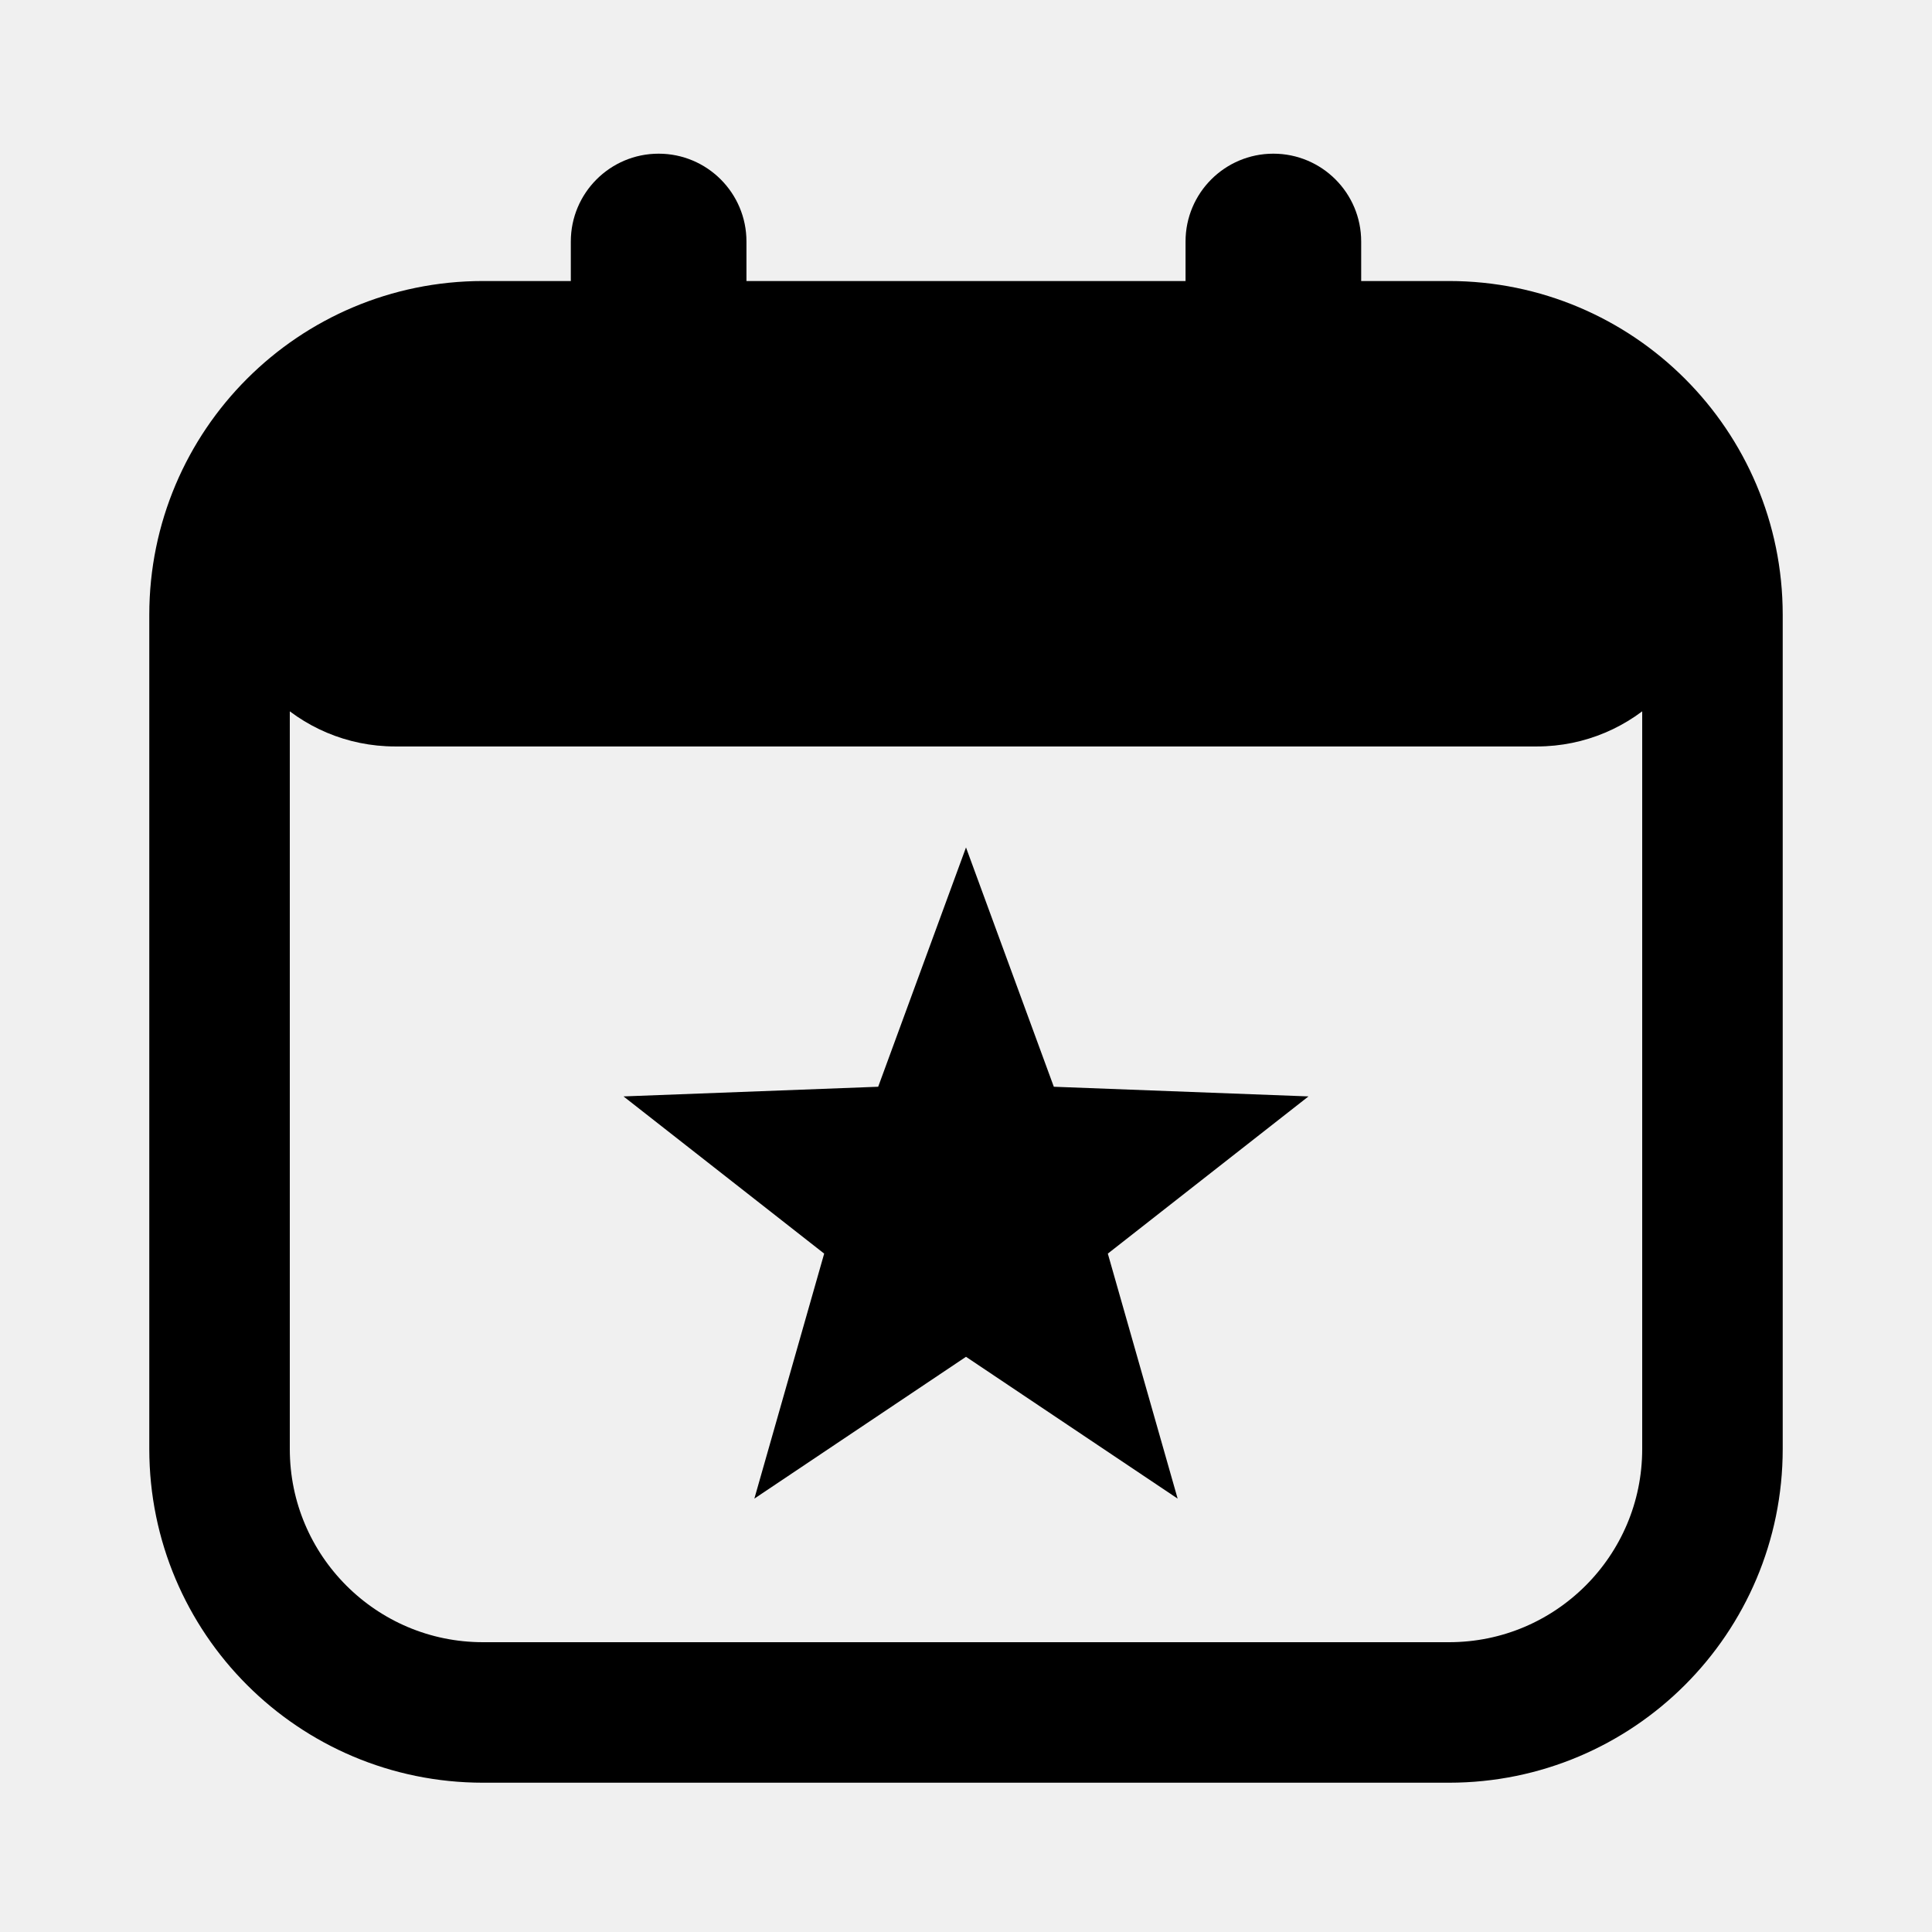
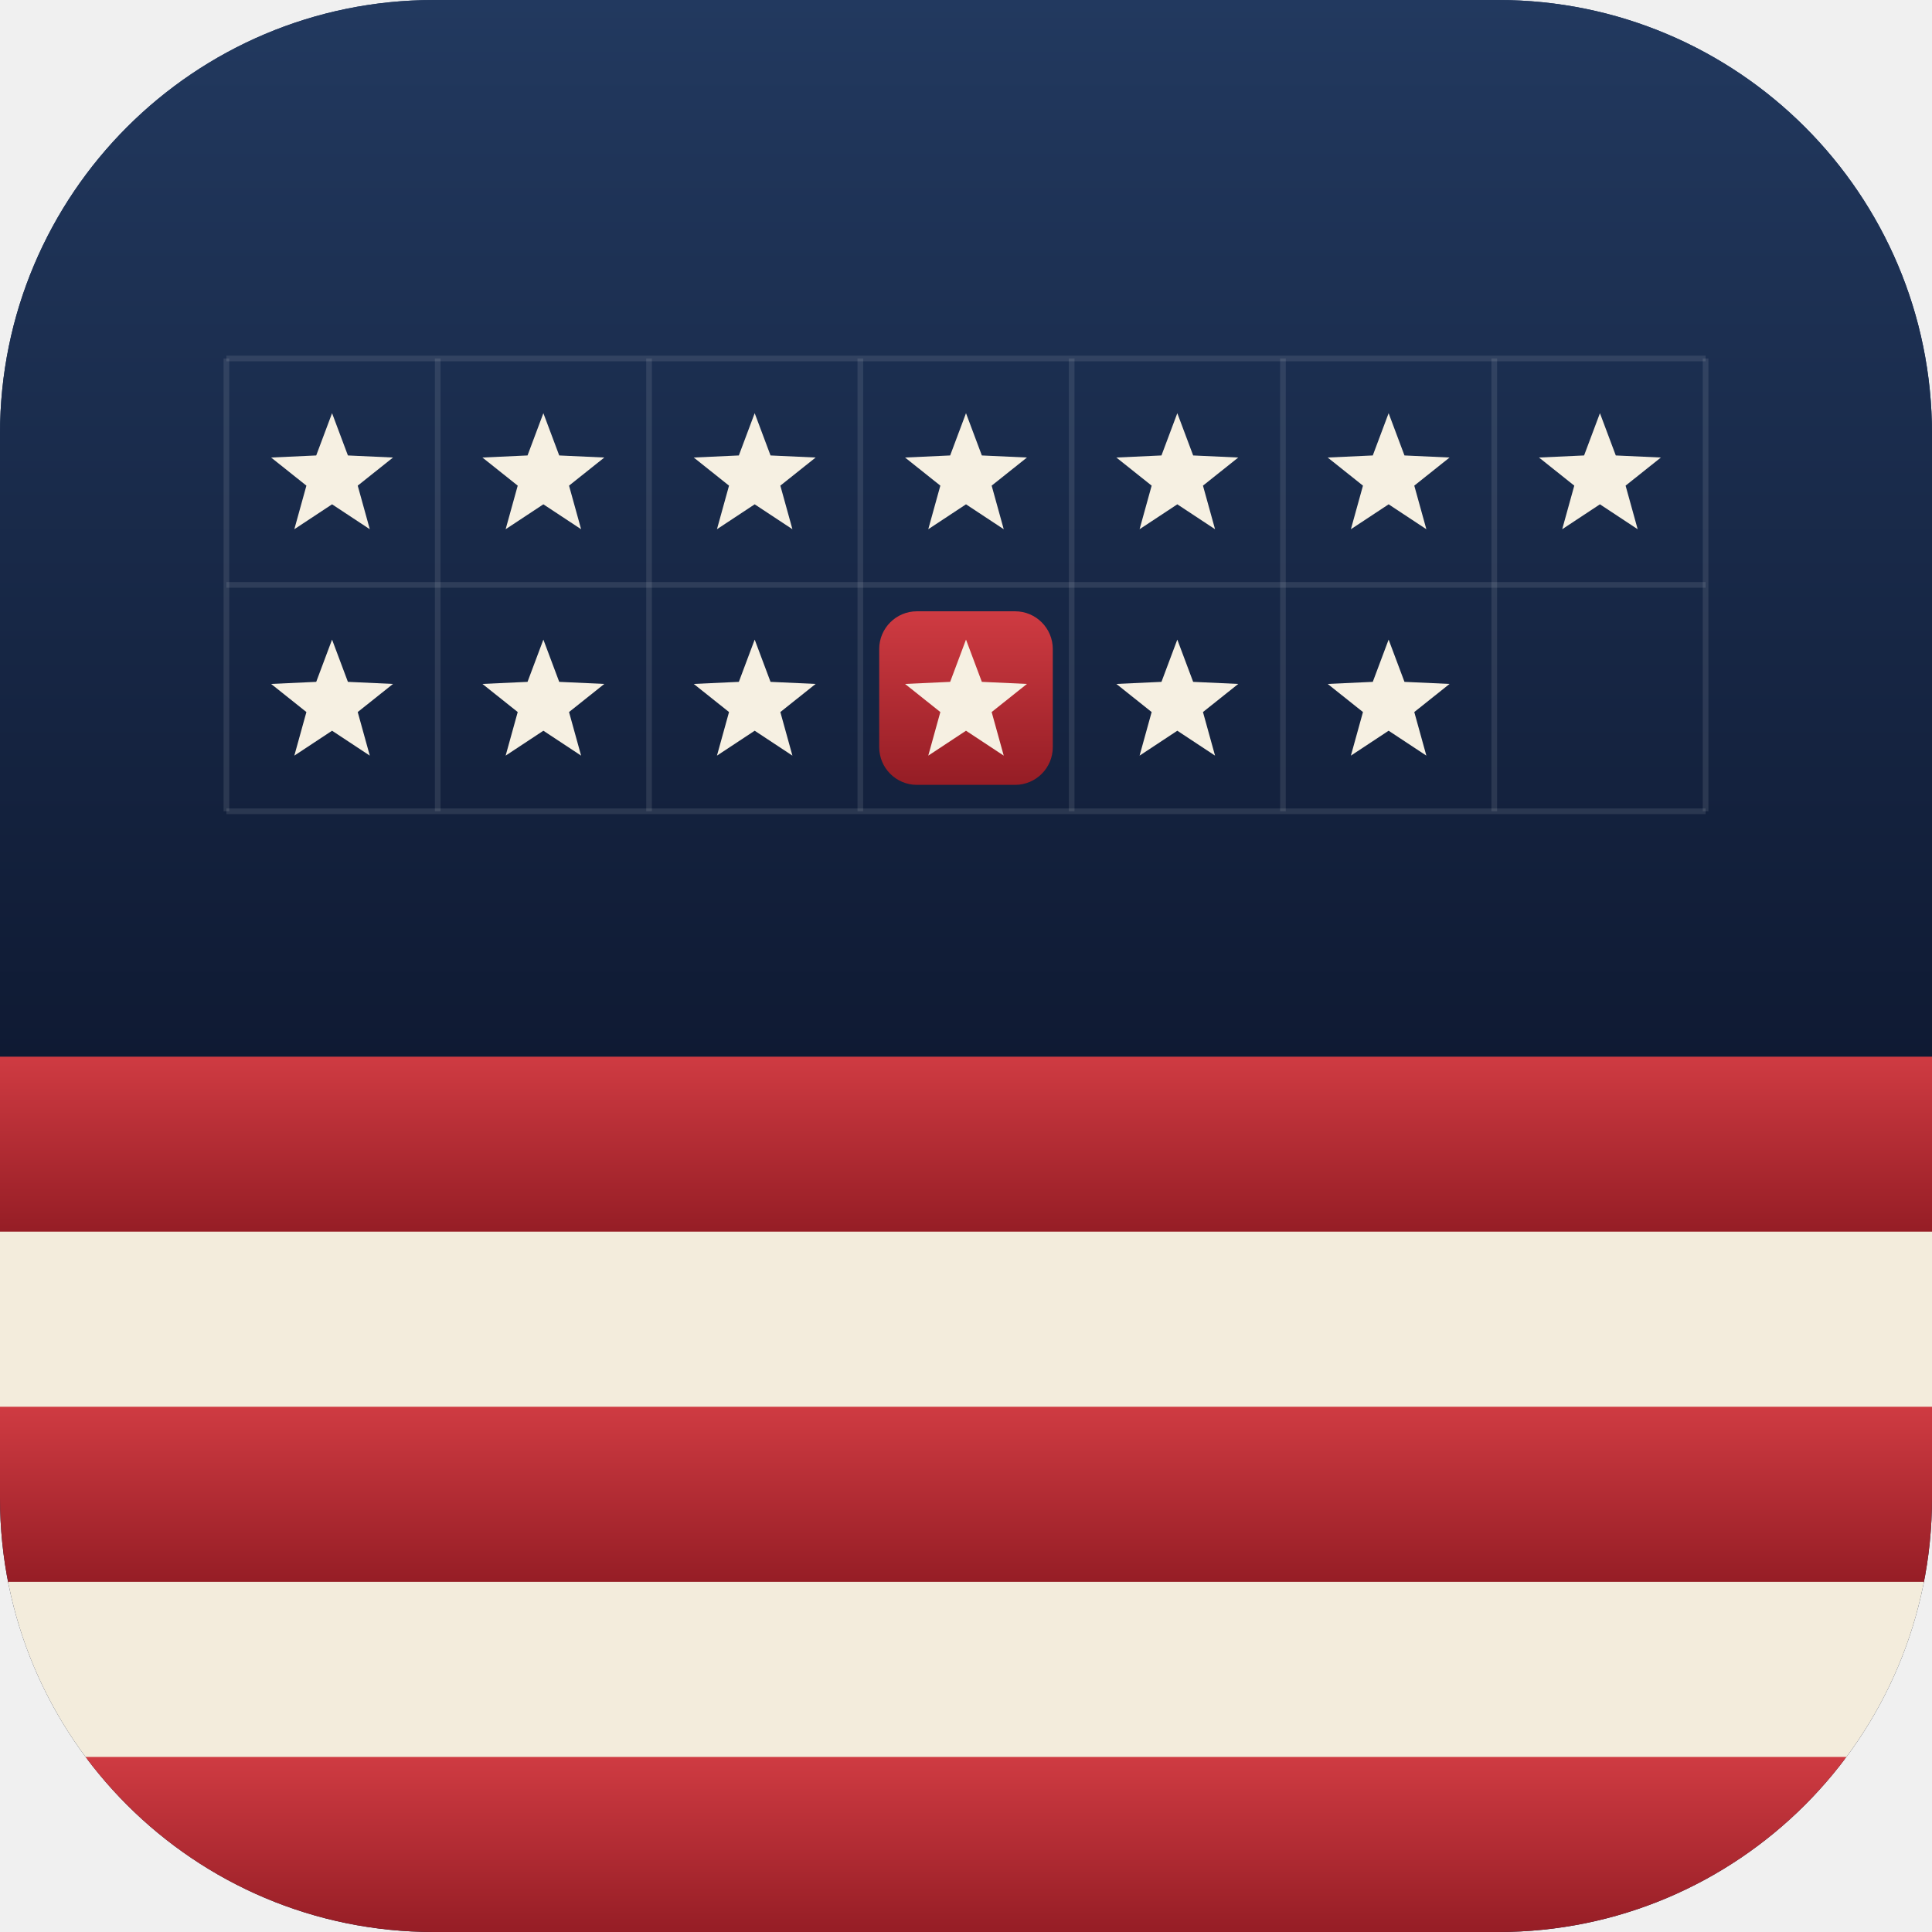
- <svg xmlns="http://www.w3.org/2000/svg" width="44" height="44" viewBox="0 0 44 44">
-   <rect x="5" y="8" width="34" height="31" rx="6" fill="none" stroke="#000" stroke-width="3.2" />
-   <rect x="5" y="8" width="34" height="9" rx="4" fill="#000" />
-   <rect x="13" y="3.5" width="4" height="9" rx="2" fill="#000" />
-   <rect x="27" y="3.5" width="4" height="9" rx="2" fill="#000" />
-   <polygon points="22.00,19.30 24.00,24.75 29.80,24.97 25.23,28.55 26.82,34.13 22.00,30.90 17.18,34.13 18.77,28.55 14.20,24.97 20.00,24.75" fill="#000" />
+ <svg xmlns="http://www.w3.org/2000/svg" width="44" height="44" viewBox="100 100 824 824">
+   <defs>
+     <linearGradient id="navy" x1="0" y1="0" x2="0" y2="1">
+       <stop offset="0" stop-color="#22395f" />
+       <stop offset="1" stop-color="#0f1a33" />
+     </linearGradient>
+     <linearGradient id="parchment" x1="0" y1="0" x2="0" y2="1">
+       <stop offset="0" stop-color="#f7f0de" />
+       <stop offset="1" stop-color="#e6d8b8" />
+     </linearGradient>
+     <linearGradient id="parchment-back" x1="0" y1="0" x2="1" y2="1">
+       <stop offset="0" stop-color="#cdbb93" />
+       <stop offset="1" stop-color="#f1e6cb" />
+     </linearGradient>
+     <linearGradient id="ivory" x1="0" y1="0" x2="0" y2="1">
+       <stop offset="0" stop-color="#fbf7ee" />
+       <stop offset="1" stop-color="#e8dfca" />
+     </linearGradient>
+     <linearGradient id="red" x1="0" y1="0" x2="0" y2="1">
+       <stop offset="0" stop-color="#cf3b42" />
+       <stop offset="1" stop-color="#951d25" />
+     </linearGradient>
+     <linearGradient id="bronze" x1="0" y1="0" x2="1" y2="0">
+       <stop offset="0" stop-color="#6b4f22" />
+       <stop offset="0.42" stop-color="#c9a35c" />
+       <stop offset="0.58" stop-color="#b48d48" />
+       <stop offset="1" stop-color="#5e441b" />
+     </linearGradient>
+     <linearGradient id="bronze-us" gradientUnits="userSpaceOnUse" x1="268" y1="0" x2="756" y2="0">
+       <stop offset="0" stop-color="#6b4f22" />
+       <stop offset="0.42" stop-color="#d0aa62" />
+       <stop offset="0.58" stop-color="#b48d48" />
+       <stop offset="1" stop-color="#5e441b" />
+     </linearGradient>
+     <linearGradient id="wood" x1="0" y1="0" x2="0" y2="1">
+       <stop offset="0" stop-color="#6b4a30" />
+       <stop offset="1" stop-color="#3b2717" />
+     </linearGradient>
+     <linearGradient id="felt" x1="0" y1="0" x2="0" y2="1">
+       <stop offset="0" stop-color="#3a3a3f" />
+       <stop offset="1" stop-color="#121214" />
+     </linearGradient>
+     <linearGradient id="gold" x1="0" y1="0" x2="1" y2="0">
+       <stop offset="0" stop-color="#a77d2e" />
+       <stop offset="0.5" stop-color="#ecd08a" />
+       <stop offset="1" stop-color="#9a7128" />
+     </linearGradient>
+     <linearGradient id="flap" x1="0" y1="0" x2="0" y2="1">
+       <stop offset="0" stop-color="#2b2b30" />
+       <stop offset="0.5" stop-color="#1c1c20" />
+       <stop offset="0.5" stop-color="#141417" />
+       <stop offset="1" stop-color="#202024" />
+     </linearGradient>
+     <filter id="soft" x="-20%" y="-20%" width="140%" height="140%">
+       <feDropShadow dx="0" dy="14" stdDeviation="16" flood-color="#000" flood-opacity="0.35" />
+     </filter>
+     <filter id="small-shadow" x="-20%" y="-20%" width="140%" height="160%">
+       <feDropShadow dx="0" dy="6" stdDeviation="6" flood-color="#000" flood-opacity="0.3" />
+     </filter>
+     <filter id="tile-shadow" x="-20%" y="-20%" width="140%" height="140%">
+       <feDropShadow dx="0" dy="10" stdDeviation="12" flood-color="#000" flood-opacity="0.28" />
+     </filter>
+     <clipPath id="squircle">
+       <rect x="100" y="100" width="824" height="824" rx="185" />
+     </clipPath>
+     <clipPath id="bellshape">
+       <path d="M440 330 L584 330 C640 336 652 420 660 515 C668 610 700 676 748 708 L756 708 L756 746 L268 746 L268 708 L276 708 C324 676 356 610 364 515 C372 420 384 336 440 330 Z" />
+     </clipPath>
+   </defs>
+   <g>
+     <g clip-path="url(#squircle)">
+       <g transform="translate(100 100) scale(0.8046875)">
+         <rect width="1024" height="1024" fill="url(#navy)" />
+         <rect x="0" y="560.0" width="1024" height="93.8" fill="url(#red)" />
+         <rect x="0" y="652.8" width="1024" height="93.8" fill="#f3ecdc" />
+         <rect x="0" y="745.6" width="1024" height="93.8" fill="url(#red)" />
+         <rect x="0" y="838.4" width="1024" height="93.8" fill="#f3ecdc" />
+         <rect x="0" y="931.2" width="1024" height="93.8" fill="url(#red)" />
+         <rect x="0" y="0" width="1024" height="560" fill="url(#navy)" />
+         <line x1="120" y1="190" x2="120" y2="430" stroke="#ffffff" stroke-opacity="0.10" stroke-width="3" />
+         <line x1="232" y1="190" x2="232" y2="430" stroke="#ffffff" stroke-opacity="0.10" stroke-width="3" />
+         <line x1="344" y1="190" x2="344" y2="430" stroke="#ffffff" stroke-opacity="0.10" stroke-width="3" />
+         <line x1="456" y1="190" x2="456" y2="430" stroke="#ffffff" stroke-opacity="0.10" stroke-width="3" />
+         <line x1="568" y1="190" x2="568" y2="430" stroke="#ffffff" stroke-opacity="0.10" stroke-width="3" />
+         <line x1="680" y1="190" x2="680" y2="430" stroke="#ffffff" stroke-opacity="0.10" stroke-width="3" />
+         <line x1="792" y1="190" x2="792" y2="430" stroke="#ffffff" stroke-opacity="0.10" stroke-width="3" />
+         <line x1="904" y1="190" x2="904" y2="430" stroke="#ffffff" stroke-opacity="0.10" stroke-width="3" />
+         <line x1="120" y1="190" x2="904" y2="190" stroke="#ffffff" stroke-opacity="0.10" stroke-width="3" />
+         <line x1="120" y1="310" x2="904" y2="310" stroke="#ffffff" stroke-opacity="0.10" stroke-width="3" />
+         <line x1="120" y1="430" x2="904" y2="430" stroke="#ffffff" stroke-opacity="0.10" stroke-width="3" />
+         <polygon points="176.0,219.0 184.4,241.4 208.3,242.5 189.6,257.4 196.0,280.5 176.0,267.3 156.0,280.5 162.4,257.4 143.7,242.5 167.6,241.4" fill="#f6f0e2" />
+         <polygon points="288.0,219.0 296.4,241.4 320.3,242.5 301.6,257.4 308.0,280.5 288.0,267.3 268.0,280.5 274.4,257.4 255.7,242.5 279.6,241.4" fill="#f6f0e2" />
+         <polygon points="400.0,219.0 408.4,241.4 432.3,242.5 413.6,257.4 420.0,280.5 400.0,267.3 380.0,280.5 386.4,257.4 367.7,242.5 391.6,241.4" fill="#f6f0e2" />
+         <polygon points="512.0,219.0 520.4,241.4 544.3,242.5 525.6,257.4 532.0,280.5 512.0,267.3 492.0,280.5 498.4,257.4 479.7,242.5 503.6,241.4" fill="#f6f0e2" />
+         <polygon points="624.0,219.0 632.4,241.4 656.3,242.5 637.6,257.4 644.0,280.5 624.0,267.3 604.0,280.5 610.4,257.4 591.7,242.5 615.6,241.4" fill="#f6f0e2" />
+         <polygon points="736.0,219.0 744.4,241.4 768.3,242.5 749.6,257.4 756.0,280.5 736.0,267.3 716.0,280.5 722.4,257.4 703.7,242.5 727.6,241.4" fill="#f6f0e2" />
+         <polygon points="848.0,219.0 856.4,241.4 880.3,242.5 861.6,257.4 868.0,280.5 848.0,267.3 828.0,280.5 834.4,257.4 815.7,242.5 839.6,241.4" fill="#f6f0e2" />
+         <polygon points="176.0,339.0 184.4,361.4 208.3,362.5 189.6,377.4 196.0,400.5 176.0,387.3 156.0,400.5 162.4,377.4 143.7,362.5 167.6,361.4" fill="#f6f0e2" />
+         <polygon points="288.0,339.0 296.4,361.4 320.3,362.5 301.6,377.4 308.0,400.5 288.0,387.3 268.0,400.5 274.4,377.4 255.7,362.5 279.6,361.4" fill="#f6f0e2" />
+         <polygon points="400.0,339.0 408.4,361.4 432.3,362.5 413.6,377.4 420.0,400.5 400.0,387.3 380.0,400.5 386.4,377.4 367.7,362.5 391.6,361.4" fill="#f6f0e2" />
+         <rect x="466" y="324" width="92" height="92" rx="20" fill="url(#red)" />
+         <polygon points="512.0,339.0 520.4,361.4 544.3,362.5 525.6,377.4 532.0,400.5 512.0,387.3 492.0,400.5 498.4,377.4 479.7,362.5 503.6,361.4" fill="#f6f0e2" />
+         <polygon points="624.0,339.0 632.4,361.4 656.3,362.5 637.6,377.4 644.0,400.5 624.0,387.3 604.0,400.5 610.4,377.4 591.7,362.5 615.6,361.4" fill="#f6f0e2" />
+         <polygon points="736.0,339.0 744.4,361.4 768.3,362.5 749.6,377.4 756.0,400.5 736.0,387.3 716.0,400.5 722.4,377.4 703.7,362.5 727.6,361.4" fill="#f6f0e2" />
+       </g>
+     </g>
+   </g>
</svg>
